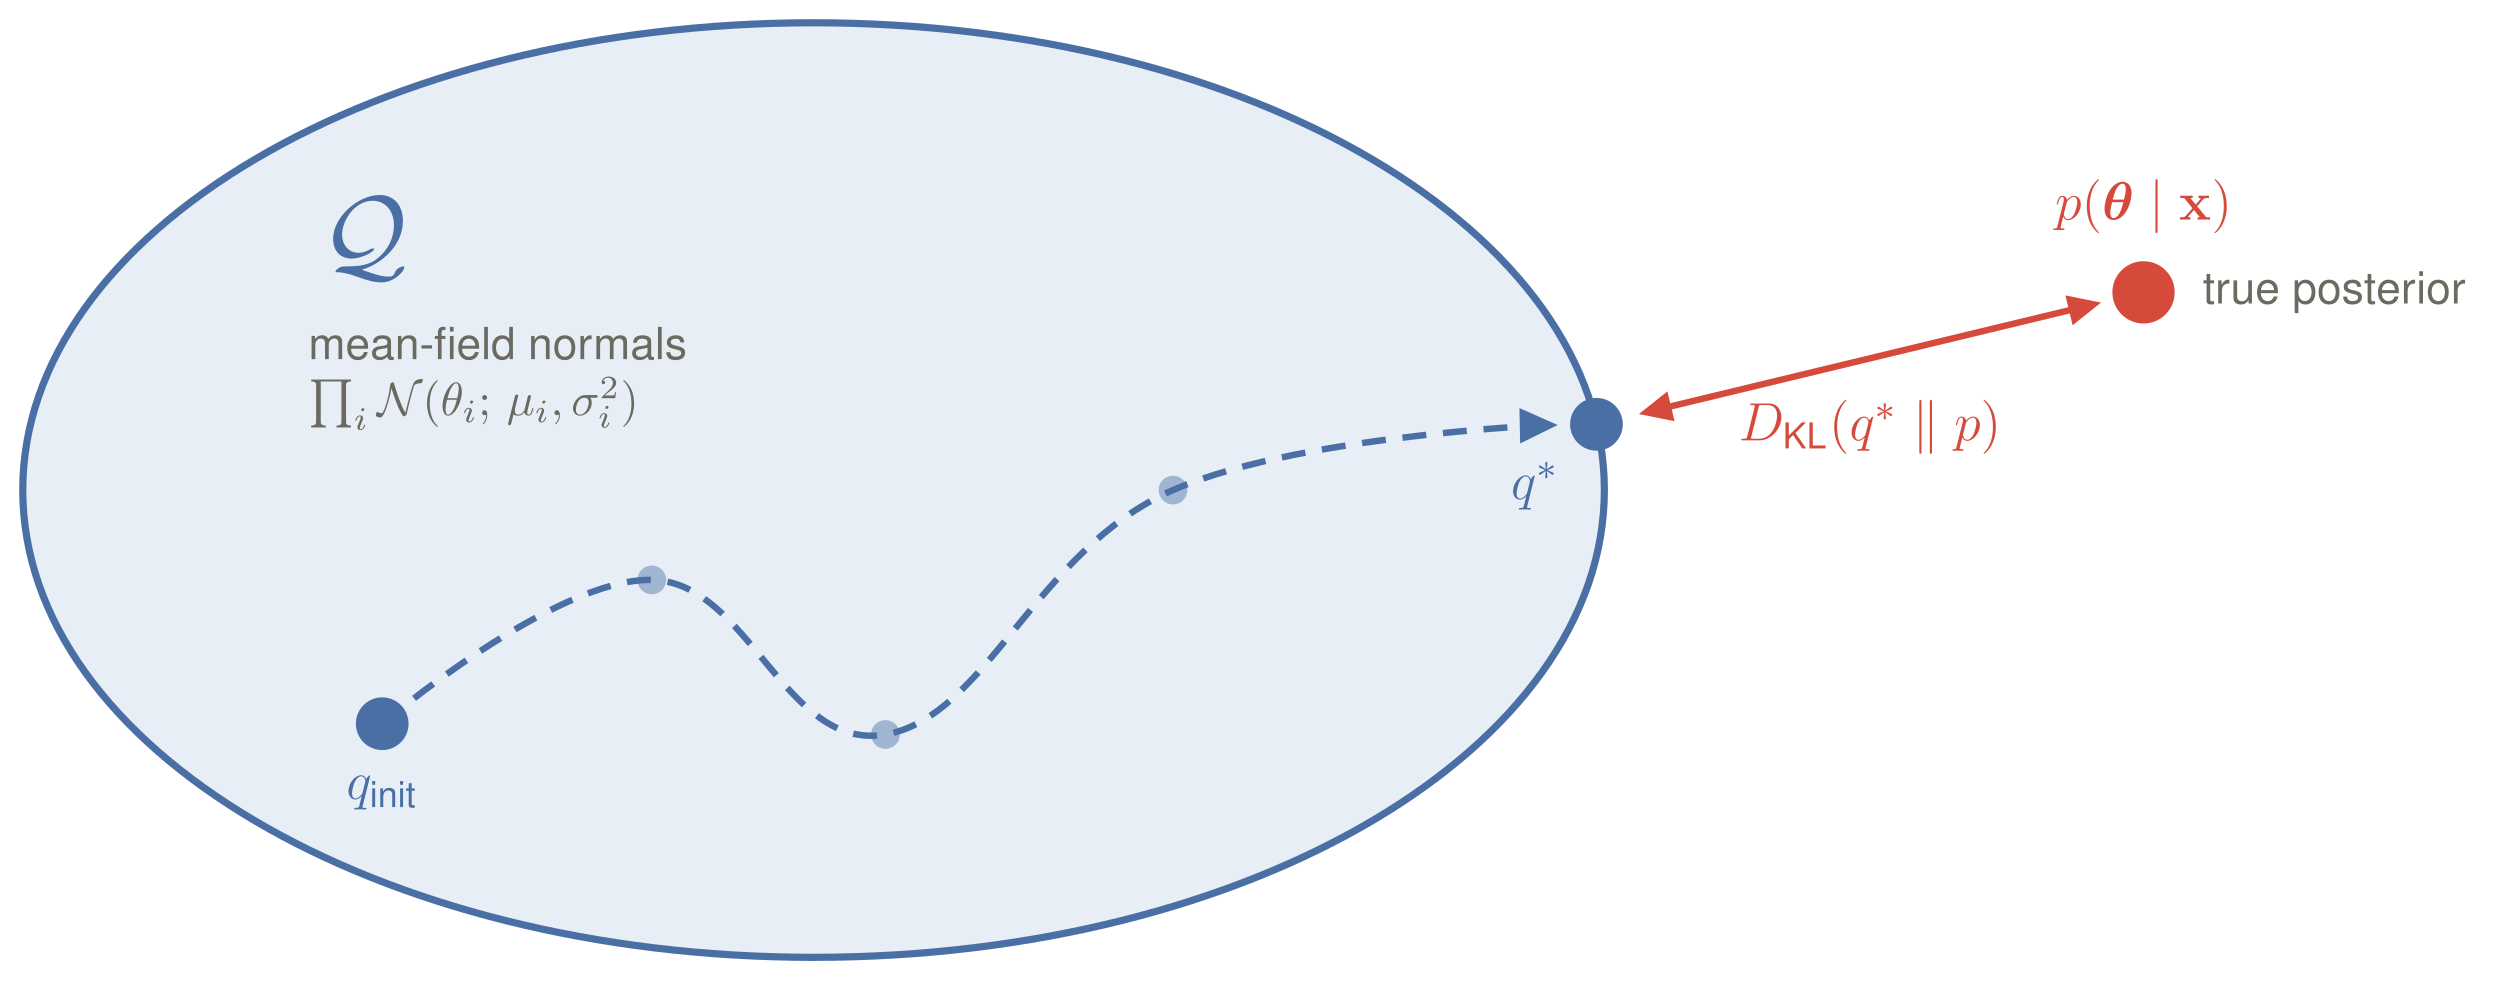
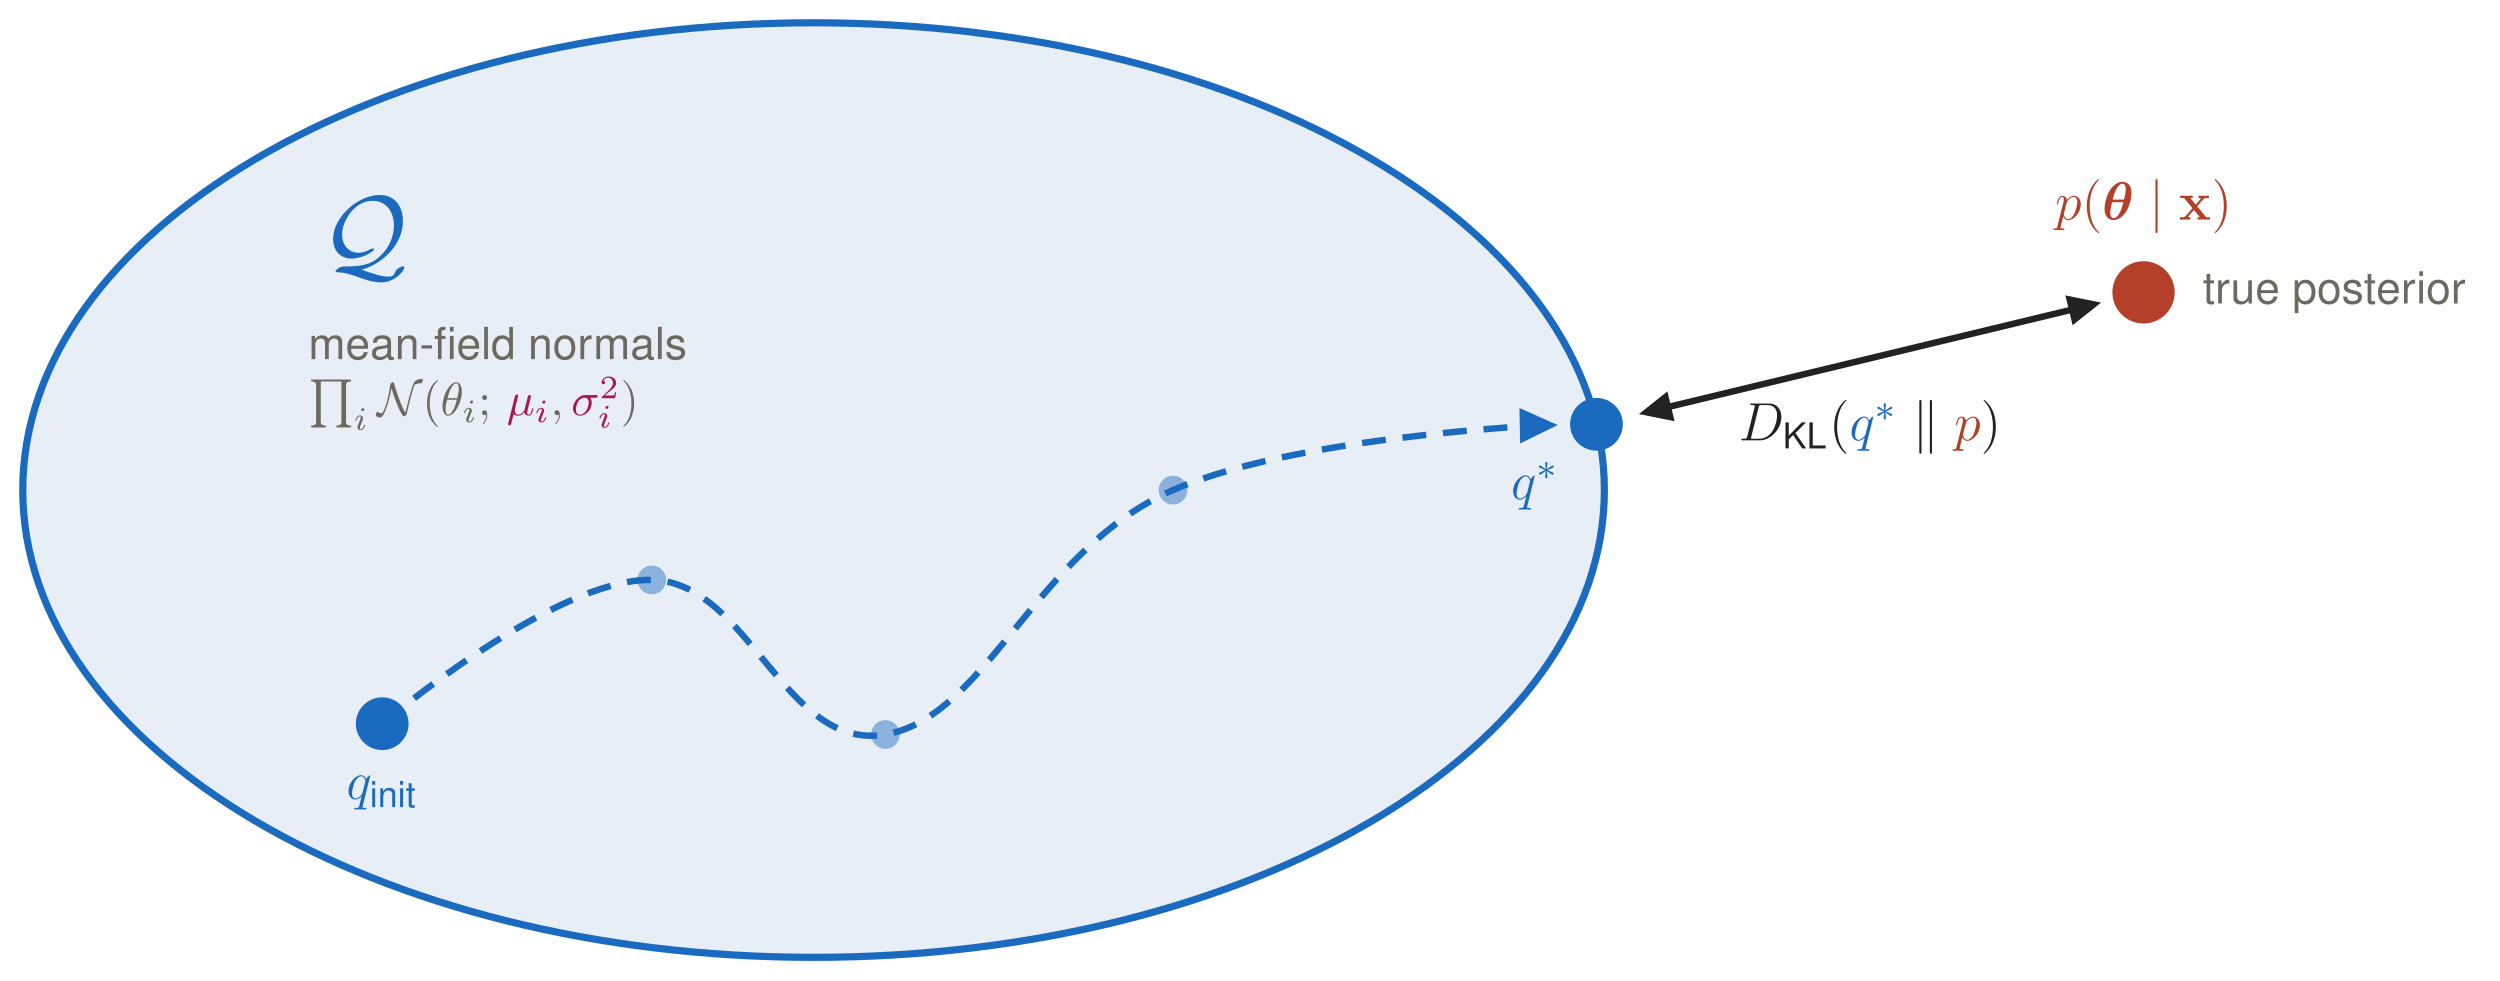
<svg xmlns="http://www.w3.org/2000/svg" xmlns:xlink="http://www.w3.org/1999/xlink" version="1.1" width="519.676pt" height="203.736pt" viewBox="-72 -72 519.676 203.736">
  <defs>
    <path id="g0-18" d="M6.131-5.492C6.131-7.465 4.965-7.868 4.281-7.868C3.396-7.868 2.275-7.285 1.435-5.761C.863-4.707 .516-3.183 .516-2.275C.516-.65 1.367 .09 2.376 .09C3.127 .09 4.113-.347 4.887-1.491C5.828-2.869 6.131-4.651 6.131-5.492ZM4.562-4.158H2.219C2.376-4.808 2.667-5.828 3.004-6.411C3.262-6.87 3.721-7.465 4.259-7.465C4.73-7.465 4.932-6.971 4.932-6.31C4.932-5.604 4.685-4.629 4.562-4.158ZM4.427-3.62C3.732-.616 2.791-.314 2.399-.314C2.242-.314 2.006-.359 1.849-.706C1.715-1.009 1.715-1.457 1.715-1.457C1.715-2.096 1.961-3.138 2.085-3.62H4.427Z" />
    <path id="g4-3" d="M3.617-1.232C3.617-1.373 3.523-1.42 3.444-1.451L2.307-1.954L3.436-2.456C3.515-2.487 3.617-2.534 3.617-2.683C3.617-2.73 3.601-2.926 3.327-2.926L2.189-2.15L2.307-3.334C2.322-3.468 2.299-3.648 2.079-3.648C1.938-3.648 1.828-3.53 1.852-3.421V-3.342L1.969-2.15L.957-2.856C.855-2.926 .808-2.926 .777-2.926C.635-2.926 .541-2.801 .541-2.683C.541-2.534 .643-2.487 .722-2.456L1.852-1.961L.722-1.459C.643-1.428 .541-1.381 .541-1.232C.541-1.185 .557-.989 .832-.989L1.969-1.765L1.852-.541V-.502C1.82-.447 1.891-.267 2.079-.267C2.291-.267 2.322-.439 2.307-.573L2.197-1.757L3.099-1.13C3.303-.989 3.319-.989 3.381-.989C3.523-.989 3.617-1.114 3.617-1.232Z" />
    <use id="g16-81" xlink:href="#g5-81" transform="scale(1.955556)" />
    <path id="g1-120" d="M6.456 0V-.482H5.671L3.777-2.768L5.077-4.259C5.2-4.405 5.301-4.494 6.232-4.494V-4.976L5.2-4.954C4.875-4.954 4.394-4.954 4.08-4.976V-4.494C4.293-4.494 4.528-4.438 4.528-4.36C4.528-4.36 4.472-4.259 4.45-4.237L3.474-3.138L2.365-4.494H2.836V-4.976C2.578-4.954 1.816-4.954 1.513-4.954C1.177-4.954 .572-4.954 .258-4.976V-4.494H1.054L2.802-2.365L1.345-.717C1.21-.56 1.132-.482 .202-.482V0L1.244-.022C1.569-.022 2.04-.022 2.354 0V-.482C2.141-.482 1.905-.538 1.905-.616C1.905-.616 1.905-.639 1.984-.729L3.105-1.995L4.349-.482H3.878V0C4.147-.022 4.898-.022 5.212-.022C5.548-.022 6.142-.022 6.456 0Z" />
    <path id="g12-40" d="M3.215 2.331C3.215 2.302 3.215 2.283 3.05 2.118C1.836 .894 1.525-.942 1.525-2.428C1.525-4.119 1.894-5.809 3.089-7.023C3.215-7.139 3.215-7.159 3.215-7.188C3.215-7.256 3.176-7.285 3.118-7.285C3.021-7.285 2.147-6.625 1.574-5.391C1.078-4.323 .962-3.244 .962-2.428C.962-1.671 1.068-.495 1.603 .602C2.186 1.797 3.021 2.428 3.118 2.428C3.176 2.428 3.215 2.399 3.215 2.331Z" />
    <path id="g12-41" d="M2.807-2.428C2.807-3.186 2.7-4.361 2.166-5.459C1.583-6.654 .748-7.285 .651-7.285C.593-7.285 .554-7.246 .554-7.188C.554-7.159 .554-7.139 .738-6.965C1.69-6.003 2.244-4.459 2.244-2.428C2.244-.767 1.884 .942 .68 2.166C.554 2.283 .554 2.302 .554 2.331C.554 2.39 .593 2.428 .651 2.428C.748 2.428 1.622 1.768 2.195 .534C2.691-.534 2.807-1.612 2.807-2.428Z" />
    <path id="g12-59" d="M1.865-3.672C1.865-3.953 1.632-4.187 1.35-4.187S.835-3.953 .835-3.672S1.068-3.157 1.35-3.157S1.865-3.39 1.865-3.672ZM1.894-.029C1.894-.311 1.875-1.03 1.35-1.03C1.01-1.03 .835-.767 .835-.515S1 0 1.35 0C1.399 0 1.428-.01 1.428-.01C1.496-.019 1.603-.039 1.68-.107C1.68 .165 1.68 .923 1.059 1.642C.991 1.719 .991 1.739 .991 1.768C.991 1.836 1.039 1.875 1.088 1.875C1.195 1.875 1.894 1.098 1.894-.029Z" />
    <path id="g3-2" d="M1.871-3.891H1.225V-4.5C1.225-4.76 1.374-4.893 1.656-4.893C1.708-4.893 1.73-4.893 1.871-4.886V-5.398C1.73-5.428 1.648-5.435 1.522-5.435C.95-5.435 .609-5.109 .609-4.552V-3.891H.089V-3.386H.609V0H1.225V-3.386H1.871V-3.891ZM3.237-3.891H2.621V0H3.237V-3.891ZM3.237-5.413H2.621V-4.633H3.237V-5.413Z" />
    <path id="g3-45" d="M2.109-2.317H.342V-1.782H2.109V-2.317Z" />
    <path id="g3-75" d="M1.277-1.893L2.161-2.777L4.069 0H4.886L2.658-3.208L4.864-5.413H3.973L1.277-2.673V-5.413H.587V0H1.277V-1.893Z" />
    <path id="g3-76" d="M1.285-5.413H.594V0H3.958V-.609H1.285V-5.413Z" />
    <path id="g3-97" d="M3.973-.364C3.906-.349 3.876-.349 3.839-.349C3.624-.349 3.505-.46 3.505-.653V-2.94C3.505-3.631 3-4.002 2.042-4.002C1.478-4.002 1.01-3.839 .75-3.549C.572-3.349 .497-3.126 .483-2.74H1.106C1.158-3.215 1.441-3.431 2.02-3.431C2.577-3.431 2.888-3.223 2.888-2.851V-2.688C2.888-2.428 2.733-2.317 2.242-2.257C1.366-2.146 1.233-2.116 .995-2.02C.542-1.834 .312-1.485 .312-.98C.312-.275 .802 .171 1.589 .171C2.079 .171 2.473 0 2.911-.401C2.955-.007 3.148 .171 3.549 .171C3.676 .171 3.772 .156 3.973 .104V-.364ZM2.888-1.225C2.888-1.017 2.829-.891 2.643-.72C2.391-.49 2.087-.371 1.723-.371C1.24-.371 .958-.601 .958-.995C.958-1.403 1.233-1.611 1.893-1.708C2.547-1.797 2.681-1.827 2.888-1.923V-1.225Z" />
    <path id="g3-100" d="M3.676-5.413H3.059V-3.401C2.799-3.794 2.384-4.002 1.864-4.002C.854-4.002 .193-3.193 .193-1.953C.193-.639 .839 .171 1.886 .171C2.421 .171 2.792-.03 3.126-.512V0H3.676V-5.413ZM1.968-3.423C2.636-3.423 3.059-2.829 3.059-1.901C3.059-1.002 2.629-.408 1.975-.408C1.292-.408 .839-1.01 .839-1.916S1.292-3.423 1.968-3.423Z" />
    <path id="g3-101" d="M3.809-1.738C3.809-2.332 3.765-2.688 3.653-2.978C3.401-3.616 2.807-4.002 2.079-4.002C.995-4.002 .297-3.171 .297-1.893S.973 .171 2.064 .171C2.955 .171 3.572-.334 3.728-1.181H3.104C2.933-.668 2.584-.401 2.087-.401C1.693-.401 1.359-.579 1.151-.906C1.002-1.129 .95-1.351 .943-1.738H3.809ZM.958-2.242C1.01-2.963 1.448-3.431 2.072-3.431C2.681-3.431 3.148-2.926 3.148-2.287C3.148-2.272 3.148-2.257 3.141-2.242H.958Z" />
    <path id="g3-105" d="M1.114-3.891H.497V0H1.114V-3.891ZM1.114-5.413H.49V-4.633H1.114V-5.413Z" />
    <path id="g3-108" d="M1.129-5.413H.505V0H1.129V-5.413Z" />
    <path id="g3-109" d="M.52-3.891V0H1.144V-2.443C1.144-3.007 1.552-3.46 2.057-3.46C2.517-3.46 2.777-3.178 2.777-2.681V0H3.401V-2.443C3.401-3.007 3.809-3.46 4.314-3.46C4.767-3.46 5.034-3.171 5.034-2.681V0H5.658V-2.918C5.658-3.616 5.257-4.002 4.529-4.002C4.01-4.002 3.698-3.846 3.334-3.408C3.104-3.824 2.792-4.002 2.287-4.002C1.767-4.002 1.426-3.809 1.092-3.341V-3.891H.52Z" />
    <path id="g3-110" d="M.52-3.891V0H1.144V-2.146C1.144-2.94 1.559-3.46 2.198-3.46C2.688-3.46 3-3.163 3-2.695V0H3.616V-2.94C3.616-3.586 3.134-4.002 2.384-4.002C1.804-4.002 1.433-3.78 1.092-3.237V-3.891H.52Z" />
    <path id="g3-111" d="M2.02-4.002C.928-4.002 .267-3.223 .267-1.916S.921 .171 2.027 .171C3.119 .171 3.787-.609 3.787-1.886C3.787-3.23 3.141-4.002 2.02-4.002ZM2.027-3.431C2.725-3.431 3.141-2.859 3.141-1.893C3.141-.98 2.71-.401 2.027-.401C1.337-.401 .913-.973 .913-1.916C.913-2.851 1.337-3.431 2.027-3.431Z" />
    <path id="g3-112" d="M.401 1.619H1.025V-.408C1.351-.007 1.715 .171 2.22 .171C3.223 .171 3.883-.639 3.883-1.879C3.883-3.185 3.245-4.002 2.213-4.002C1.686-4.002 1.262-3.765 .973-3.304V-3.891H.401V1.619ZM2.109-3.423C2.792-3.423 3.237-2.822 3.237-1.893C3.237-1.01 2.785-.408 2.109-.408C1.455-.408 1.025-1.002 1.025-1.916S1.455-3.423 2.109-3.423Z" />
    <path id="g3-114" d="M.512-3.891V0H1.136V-2.02C1.136-2.577 1.277-2.94 1.574-3.156C1.767-3.297 1.953-3.341 2.384-3.349V-3.98C2.28-3.995 2.228-4.002 2.146-4.002C1.745-4.002 1.441-3.765 1.084-3.185V-3.891H.512Z" />
    <path id="g3-115" d="M3.252-2.807C3.245-3.572 2.74-4.002 1.841-4.002C.936-4.002 .349-3.534 .349-2.814C.349-2.205 .661-1.916 1.582-1.693L2.161-1.552C2.591-1.448 2.762-1.292 2.762-1.01C2.762-.646 2.398-.401 1.856-.401C1.522-.401 1.24-.497 1.084-.661C.988-.772 .943-.884 .906-1.158H.252C.282-.26 .787 .171 1.804 .171C2.785 .171 3.408-.312 3.408-1.062C3.408-1.641 3.082-1.96 2.309-2.146L1.715-2.287C1.21-2.406 .995-2.569 .995-2.844C.995-3.2 1.314-3.431 1.819-3.431C2.317-3.431 2.584-3.215 2.599-2.807H3.252Z" />
    <path id="g3-116" d="M1.886-3.891H1.247V-4.96H.631V-3.891H.104V-3.386H.631V-.446C.631-.052 .898 .171 1.381 .171C1.53 .171 1.678 .156 1.886 .119V-.401C1.804-.379 1.708-.371 1.589-.371C1.322-.371 1.247-.446 1.247-.72V-3.386H1.886V-3.891Z" />
    <path id="g3-117" d="M3.579 0V-3.891H2.963V-1.686C2.963-.891 2.547-.371 1.901-.371C1.411-.371 1.099-.668 1.099-1.136V-3.891H.483V-.891C.483-.245 .965 .171 1.723 .171C2.294 .171 2.658-.03 3.022-.542V0H3.579Z" />
    <use id="g14-2" xlink:href="#g3-2" transform="scale(1.238104)" />
    <use id="g14-45" xlink:href="#g3-45" transform="scale(1.238104)" />
    <use id="g14-97" xlink:href="#g3-97" transform="scale(1.238104)" />
    <use id="g14-100" xlink:href="#g3-100" transform="scale(1.238104)" />
    <use id="g14-101" xlink:href="#g3-101" transform="scale(1.238104)" />
    <use id="g14-105" xlink:href="#g3-105" transform="scale(1.238104)" />
    <use id="g14-108" xlink:href="#g3-108" transform="scale(1.238104)" />
    <use id="g14-109" xlink:href="#g3-109" transform="scale(1.238104)" />
    <use id="g14-110" xlink:href="#g3-110" transform="scale(1.238104)" />
    <use id="g14-111" xlink:href="#g3-111" transform="scale(1.238104)" />
    <use id="g14-112" xlink:href="#g3-112" transform="scale(1.238104)" />
    <use id="g14-114" xlink:href="#g3-114" transform="scale(1.238104)" />
    <use id="g14-115" xlink:href="#g3-115" transform="scale(1.238104)" />
    <use id="g14-116" xlink:href="#g3-116" transform="scale(1.238104)" />
    <use id="g14-117" xlink:href="#g3-117" transform="scale(1.238104)" />
    <path id="g5-78" d="M10.961-8.496C10.961-8.686 10.905-8.686 10.737-8.686C9.157-8.686 8.821-7.89 8.619-7.397C8.294-6.624 7.621-4.068 7.386-3.105L6.781-.628C6.209-1.479 5.862-2.387 5.682-2.824C5.313-3.766 4.954-4.696 4.651-5.66L4.147-7.252C4.091-7.442 3.99-7.767 3.99-7.801C3.968-7.868 3.945-7.902 3.833-7.902C3.643-7.902 3.374-7.722 3.318-7.677C3.161-7.521 3.149-7.509 3.116-7.196C2.959-5.817 2.69-4.427 2.186-2.746C1.491-.471 1.233-.471 1.009-.471C.773-.471 .381-.594 .191-.773C.134-.829 .123-.841 .078-.841C-.078-.841-.325-.314-.325-.011C-.325 .37 .415 .56 .672 .56C1.289 .56 1.782-.616 1.917-.941C2.376-2.04 2.97-4.147 3.105-4.808L3.43-6.456C3.676-5.738 3.542-6.075 3.934-4.92C4.707-2.656 5.402-.863 6.265 .269C6.635 .269 7.005 .045 7.083-.269C7.442-1.894 7.834-3.508 8.283-5.111L8.641-6.377C8.697-6.579 8.866-7.162 8.966-7.252C9.381-7.633 10.233-7.655 10.479-7.655C10.816-7.666 10.961-8.35 10.961-8.496Z" />
    <path id="g5-81" d="M8.832-.224C8.832-.269 8.809-.314 8.72-.314C8.518-.314 7.98-.056 7.879 .235C7.711 .706 7.532 .773 7.162 .773C6.422 .773 5.884 .583 4.304 .045C6.467-.583 8.686-2.578 8.686-5.144C8.686-6.68 7.846-7.902 6.209-7.902C3.934-7.902 1.267-5.57 1.267-3.228C1.267-2.051 1.961-1.143 3.228-1.143C4.337-1.143 5.626-1.883 5.626-2.152C5.626-2.219 5.548-2.219 5.503-2.219C5.357-2.219 5.189-2.13 4.999-2.029C4.562-1.782 4.113-1.76 3.968-1.76C2.88-1.76 2.219-2.634 2.219-3.699C2.219-5.088 3.486-7.285 5.469-7.285C6.904-7.285 7.733-6.12 7.733-4.674C7.733-3.418 7.151-2.197 6.232-1.379C5.537-.74 4.752-.314 2.836-.314H2.477C1.905-.314 1.524 .112 1.524 .224C1.524 .303 1.58 .303 1.636 .303C2.23 .325 2.712 .381 3.945 .829C4.875 1.166 5.604 1.39 6.422 1.39C7.722 1.39 8.832 .235 8.832-.224Z" />
    <path id="g5-106" d="M1.782 2.432V-8.036C1.782-8.193 1.782-8.406 1.558-8.406S1.334-8.193 1.334-8.036V2.432C1.334 2.589 1.334 2.802 1.558 2.802S1.782 2.589 1.782 2.432Z" />
    <path id="g5-107" d="M1.928 2.443V-8.047C1.928-8.204 1.928-8.406 1.704-8.406S1.479-8.171 1.479-8.002V2.399C1.479 2.567 1.479 2.802 1.704 2.802S1.928 2.6 1.928 2.443ZM4.113 2.399V-8.002C4.113-8.171 4.113-8.406 3.889-8.406S3.665-8.204 3.665-8.047V2.443C3.665 2.6 3.665 2.802 3.889 2.802S4.113 2.567 4.113 2.399Z" />
    <path id="g15-81" d="M8.837 9.963V9.564C7.811 9.564 7.811 9.076 7.811 8.777V1.186C7.811 .887 7.811 .399 8.837 .399V0H.558V.399C1.584 .399 1.584 .887 1.584 1.186V8.777C1.584 9.076 1.584 9.564 .558 9.564V9.963H3.577V9.564C2.55 9.564 2.55 9.076 2.55 8.777V.399H6.844V8.777C6.844 9.076 6.844 9.564 5.818 9.564V9.963H8.837Z" />
    <path id="g9-105" d="M2.203-4.25C2.203-4.358 2.121-4.508 1.931-4.508C1.747-4.508 1.55-4.331 1.55-4.134C1.55-4.018 1.639-3.876 1.822-3.876C2.019-3.876 2.203-4.066 2.203-4.25ZM2.38-.972C2.38-1.061 2.291-1.061 2.271-1.061C2.176-1.061 2.169-1.02 2.142-.945C1.985-.401 1.686-.122 1.421-.122C1.285-.122 1.251-.211 1.251-.36C1.251-.517 1.299-.646 1.36-.796L1.577-1.339L1.911-2.203C1.931-2.271 1.951-2.353 1.951-2.421C1.951-2.74 1.679-2.999 1.305-2.999C.632-2.999 .32-2.074 .32-1.958C.32-1.87 .415-1.87 .435-1.87C.53-1.87 .537-1.904 .558-1.979C.734-2.563 1.034-2.808 1.285-2.808C1.394-2.808 1.455-2.754 1.455-2.57C1.455-2.414 1.414-2.312 1.244-1.89L.816-.796C.789-.707 .755-.626 .755-.51C.755-.19 1.027 .068 1.401 .068C2.081 .068 2.38-.87 2.38-.972Z" />
    <path id="g6-68" d="M8.843-4.842C8.843-6.456 7.879-7.655 6.276-7.655H2.679C2.466-7.655 2.365-7.655 2.365-7.442C2.365-7.33 2.466-7.33 2.634-7.33C3.318-7.33 3.318-7.24 3.318-7.117C3.318-7.117 3.318-7.027 3.273-6.859L1.76-.829C1.659-.437 1.636-.325 .852-.325C.639-.325 .527-.325 .527-.123C.527 0 .594 0 .818 0H4.371C6.635 0 8.843-2.342 8.843-4.842ZM7.958-5.212C7.958-4.651 7.733-2.701 6.646-1.468C6.333-1.098 5.481-.325 4.192-.325H2.914C2.757-.325 2.735-.325 2.667-.336C2.544-.347 2.533-.37 2.533-.46C2.533-.538 2.555-.605 2.578-.706L4.125-6.893C4.225-7.308 4.27-7.33 4.707-7.33H5.94C6.994-7.33 7.958-6.758 7.958-5.212Z" />
    <path id="g6-112" d="M5.357-3.183C5.357-4.214 4.775-4.943 3.934-4.943C3.217-4.943 2.611-4.248 2.488-4.091C2.399-4.651 1.961-4.943 1.513-4.943C1.188-4.943 .93-4.786 .717-4.36C.516-3.956 .359-3.273 .359-3.228S.403-3.127 .482-3.127C.572-3.127 .583-3.138 .65-3.396C.818-4.057 1.031-4.719 1.479-4.719C1.737-4.719 1.827-4.539 1.827-4.203C1.827-3.934 1.793-3.822 1.748-3.62L.482 1.423C.403 1.76 .359 1.849-.101 1.849C-.235 1.849-.347 1.849-.347 2.062C-.347 2.062-.336 2.174-.213 2.174C-.067 2.174 .09 2.152 .235 2.152H.717L1.76 2.174C1.827 2.174 1.961 2.174 1.961 1.973C1.961 1.849 1.883 1.849 1.692 1.849C1.177 1.849 1.143 1.771 1.143 1.681C1.143 1.547 1.648-.381 1.715-.639C1.838-.325 2.141 .112 2.724 .112C3.99 .112 5.357-1.535 5.357-3.183ZM4.035-1.255C3.755-.65 3.239-.112 2.724-.112C1.961-.112 1.838-1.076 1.838-1.121C1.838-1.154 1.861-1.244 1.872-1.3L2.421-3.497C2.499-3.811 2.813-4.136 2.993-4.293C3.116-4.405 3.486-4.719 3.912-4.719C4.405-4.719 4.629-4.225 4.629-3.643C4.629-3.105 4.315-1.838 4.035-1.255Z" />
    <path id="g6-113" d="M4.158 1.961C4.158 1.849 4.068 1.849 3.9 1.849C3.374 1.849 3.34 1.771 3.34 1.681C3.34 1.625 3.351 1.614 3.385 1.468L4.943-4.831C4.943-4.887 4.898-4.932 4.842-4.932C4.752-4.932 4.315-4.528 4.102-4.136C3.9-4.64 3.553-4.943 3.071-4.943C1.804-4.943 .437-3.306 .437-1.648C.437-.538 1.087 .112 1.849 .112C2.443 .112 2.936-.336 3.172-.594L3.183-.583L2.757 1.098L2.656 1.502C2.555 1.838 2.387 1.838 1.861 1.849C1.737 1.849 1.625 1.849 1.625 2.062C1.625 2.141 1.692 2.174 1.771 2.174C1.928 2.174 2.13 2.152 2.286 2.152H3.43C3.598 2.152 3.788 2.174 3.956 2.174C4.024 2.174 4.158 2.174 4.158 1.961ZM3.362-1.334C3.306-1.143 3.306-1.121 3.149-.908C2.903-.594 2.41-.112 1.883-.112C1.423-.112 1.166-.527 1.166-1.188C1.166-1.804 1.513-3.06 1.726-3.531C2.107-4.315 2.634-4.719 3.071-4.719C3.811-4.719 3.956-3.8 3.956-3.71C3.956-3.71 3.923-3.553 3.912-3.531L3.362-1.334Z" />
    <use id="g8-78" xlink:href="#g5-78" transform="scale(.866667)" />
    <path id="g10-18" d="M4.42-4.857C4.42-5.498 4.245-6.848 3.254-6.848C1.904-6.848 .408-4.109 .408-1.884C.408-.971 .69 .107 1.574 .107C2.943 .107 4.42-2.681 4.42-4.857ZM3.468-3.526H1.438C1.603-4.148 1.797-4.925 2.186-5.614C2.448-6.09 2.807-6.634 3.244-6.634C3.72-6.634 3.779-6.013 3.779-5.459C3.779-4.983 3.701-4.488 3.468-3.526ZM3.38-3.215C3.273-2.768 3.069-1.943 2.7-1.243C2.36-.583 1.991-.107 1.574-.107C1.253-.107 1.049-.389 1.049-1.292C1.049-1.7 1.107-2.263 1.36-3.215H3.38Z" />
    <path id="g10-22" d="M5.556-1.389C5.556-1.486 5.469-1.486 5.44-1.486C5.342-1.486 5.333-1.447 5.304-1.311C5.138-.68 4.964-.107 4.565-.107C4.303-.107 4.274-.359 4.274-.554C4.274-.767 4.391-1.224 4.468-1.564L4.74-2.613C4.769-2.759 4.867-3.128 4.905-3.273C4.954-3.497 5.051-3.866 5.051-3.924C5.051-4.099 4.915-4.187 4.769-4.187C4.721-4.187 4.468-4.177 4.391-3.847L3.934-2.03L3.681-1.039C3.672-.991 3.205-.107 2.419-.107C1.933-.107 1.7-.427 1.7-.952C1.7-1.234 1.768-1.506 1.836-1.778L2.244-3.409C2.292-3.613 2.39-3.983 2.39-4.031C2.39-4.196 2.273-4.293 2.108-4.293C2.079-4.293 1.807-4.284 1.719-3.944L.321 1.68C.291 1.797 .291 1.836 .291 1.836C.291 1.982 .398 2.098 .563 2.098C.767 2.098 .884 1.923 .903 1.894C.942 1.807 1.068 1.302 1.438-.194C1.748 .068 2.186 .107 2.38 .107C3.06 .107 3.439-.33 3.672-.602C3.759-.165 4.119 .107 4.546 .107C4.886 .107 5.109-.117 5.265-.427C5.43-.777 5.556-1.389 5.556-1.389Z" />
    <path id="g10-27" d="M5.508-3.953C5.508-4.187 5.304-4.187 5.129-4.187H2.914C1.447-4.187 .369-2.584 .369-1.428C.369-.573 .942 .107 1.826 .107C2.972 .107 4.264-1.068 4.264-2.564C4.264-2.73 4.264-3.196 3.963-3.623H5.032C5.158-3.623 5.508-3.623 5.508-3.953ZM3.643-2.681C3.643-2.224 3.448-1.428 3.118-.933C2.739-.359 2.215-.107 1.836-.107C1.36-.107 .971-.457 .971-1.156C.971-1.447 1.088-2.244 1.428-2.817C1.836-3.487 2.419-3.623 2.749-3.623C3.565-3.623 3.643-2.982 3.643-2.681Z" />
    <path id="g10-59" d="M1.972-.01C1.972-.651 1.729-1.03 1.35-1.03C1.03-1.03 .835-.787 .835-.515C.835-.253 1.03 0 1.35 0C1.467 0 1.593-.039 1.69-.126C1.719-.146 1.739-.155 1.739-.155S1.758-.146 1.758-.01C1.758 .709 1.418 1.292 1.098 1.612C.991 1.719 .991 1.739 .991 1.768C.991 1.836 1.039 1.875 1.088 1.875C1.195 1.875 1.972 1.127 1.972-.01Z" />
    <path id="g11-50" d="M3.434-1.238H3.203C3.182-1.088 3.114-.687 3.026-.619C2.971-.578 2.448-.578 2.353-.578H1.102C1.815-1.21 2.053-1.401 2.461-1.72C2.965-2.121 3.434-2.543 3.434-3.189C3.434-4.012 2.713-4.515 1.843-4.515C1-4.515 .428-3.923 .428-3.298C.428-2.951 .721-2.917 .789-2.917C.952-2.917 1.149-3.033 1.149-3.277C1.149-3.4 1.102-3.638 .748-3.638C.959-4.12 1.421-4.27 1.741-4.27C2.421-4.27 2.774-3.74 2.774-3.189C2.774-2.597 2.353-2.128 2.135-1.883L.496-.265C.428-.204 .428-.19 .428 0H3.23L3.434-1.238Z" />
    <path id="g7-40" d="M3.643 2.724C3.643 2.69 3.643 2.667 3.452 2.477C2.331 1.345 1.704-.504 1.704-2.791C1.704-4.965 2.23-6.837 3.531-8.159C3.643-8.26 3.643-8.283 3.643-8.316C3.643-8.384 3.587-8.406 3.542-8.406C3.396-8.406 2.477-7.599 1.928-6.501C1.356-5.369 1.098-4.169 1.098-2.791C1.098-1.793 1.255-.46 1.838 .74C2.499 2.085 3.418 2.813 3.542 2.813C3.587 2.813 3.643 2.791 3.643 2.724Z" />
    <path id="g7-41" d="M3.161-2.791C3.161-3.643 3.049-5.032 2.421-6.333C1.76-7.677 .841-8.406 .717-8.406C.672-8.406 .616-8.384 .616-8.316C.616-8.283 .616-8.26 .807-8.07C1.928-6.938 2.555-5.088 2.555-2.802C2.555-.628 2.029 1.244 .729 2.567C.616 2.667 .616 2.69 .616 2.724C.616 2.791 .672 2.813 .717 2.813C.863 2.813 1.782 2.006 2.331 .908C2.903-.235 3.161-1.446 3.161-2.791Z" />
  </defs>
  <g id="page1">
    <g stroke-miterlimit="10" transform="translate(-194.2914,-119.5716)scale(0.996264,-0.996264)">
      <g fill="#000" stroke="#000">
        <g stroke-width="0.4">
          <g stroke-linejoin="round">
-             <g fill="#4a6fa5" stroke="#4a6fa5">
+             <g fill="#1a6abf" stroke="#1a6abf">
              <g fill="#e8eef6">
                <g stroke-width="1.5">
                  <path d="M457.5-150C457.5-203.848 383.628-247.5 292.5-247.5S127.5-203.848 127.5-150S201.372-52.5 292.5-52.5S457.5-96.152 457.5-150ZM292.5-150" />
                </g>
              </g>
            </g>
            <g transform="translate(189.7666,-103.9472)">
              <g stroke="none" transform="scale(-1.00375,1.00375)translate(-194.2914,-119.5716)scale(-1,-1)">
-                 <g fill="#4a6fa5">
-                   <g stroke="none">
-                     <g fill="#4a6fa5">
+                 <g fill="#1a6abf">
+                   <g stroke="none">
+                     <g fill="#1a6abf">
                      <use x="-194.291" y="-119.572" xlink:href="#g16-81" />
                    </g>
                  </g>
                </g>
              </g>
            </g>
            <g transform="translate(187.1163,-134.3788)">
              <g stroke="none" transform="scale(-1.00375,1.00375)translate(-194.2914,-119.5716)scale(-1,-1)">
                <g fill="#6a6a60">
                  <g stroke="none">
                    <g fill="#6a6a60">
                      <use x="-194.291" y="-131.228" xlink:href="#g14-109" />
                      <use x="-186.605" y="-131.228" xlink:href="#g14-101" />
                      <use x="-181.474" y="-131.228" xlink:href="#g14-97" />
                      <use x="-176.343" y="-131.228" xlink:href="#g14-110" />
                      <use x="-171.213" y="-131.228" xlink:href="#g14-45" />
                      <use x="-168.14" y="-131.228" xlink:href="#g14-2" />
                      <use x="-163.526" y="-131.228" xlink:href="#g14-101" />
                      <use x="-158.395" y="-131.228" xlink:href="#g14-108" />
                      <use x="-156.347" y="-131.228" xlink:href="#g14-100" />
                      <use x="-148.651" y="-131.228" xlink:href="#g14-110" />
                      <use x="-143.52" y="-131.228" xlink:href="#g14-111" />
                      <use x="-138.39" y="-131.228" xlink:href="#g14-114" />
                      <use x="-135.086" y="-131.228" xlink:href="#g14-109" />
                      <use x="-127.399" y="-131.228" xlink:href="#g14-97" />
                      <use x="-122.269" y="-131.228" xlink:href="#g14-108" />
                      <use x="-120.22" y="-131.228" xlink:href="#g14-115" />
                      <use x="-194.291" y="-126.981" xlink:href="#g15-81" />
                      <use x="-184.882" y="-116.533" xlink:href="#g9-105" />
                      <use x="-180.017" y="-119.572" xlink:href="#g8-78" />
                      <use x="-170.616" y="-119.572" xlink:href="#g12-40" />
                      <use x="-166.838" y="-119.572" xlink:href="#g10-18" />
                      <use x="-162.278" y="-118.115" xlink:href="#g9-105" />
                      <use x="-159.032" y="-119.572" xlink:href="#g12-59" />
-                       <use x="-153.096" y="-119.572" xlink:href="#g10-22" />
-                       <use x="-147.243" y="-118.115" xlink:href="#g9-105" />
+                     </g>
+                     <g fill="black">
+                       <g fill="#ad1457">
+                         <use x="-153.096" y="-119.572" xlink:href="#g10-22" />
+                         <use x="-147.243" y="-118.115" xlink:href="#g9-105" />
+                       </g>
+                     </g>
+                     <g fill="#6a6a60">
                      <use x="-143.996" y="-119.572" xlink:href="#g10-59" />
-                       <use x="-139.679" y="-119.572" xlink:href="#g10-27" />
-                       <use x="-133.78" y="-123.097" xlink:href="#g11-50" />
-                       <use x="-134.129" y="-117.003" xlink:href="#g9-105" />
+                     </g>
+                     <g fill="black">
+                       <g fill="#ad1457">
+                         <use x="-139.679" y="-119.572" xlink:href="#g10-27" />
+                         <use x="-133.78" y="-123.097" xlink:href="#g11-50" />
+                         <use x="-134.129" y="-117.003" xlink:href="#g9-105" />
+                       </g>
+                     </g>
+                     <g fill="#6a6a60">
                      <use x="-129.41" y="-119.572" xlink:href="#g12-41" />
                    </g>
                  </g>
                </g>
              </g>
            </g>
-             <g fill="#4a6fa5" stroke="#4a6fa5">
+             <g fill="#1a6abf" stroke="#1a6abf">
              <g stroke-width="1.35">
                <g stroke-dasharray="5.0,3.5" stroke-dashoffset="0.0">
                  <path d="M202.5-198.75C202.5-198.75 238.354-168.313 258.75-168.75S286.376-204.642 307.5-201S338.684-162.572 367.5-150S455.85-136.275 440.191-136.578" fill="none" />
                  <g transform="matrix(0.99979,0.01935,-0.01935,0.99979,439.8534,-136.5846)">
                    <g stroke-dasharray="none" stroke-dashoffset="0.0">
                      <g stroke-linejoin="miter">
                        <path d="M6.316 0L.675 2.636V0V-2.636Z" />
                      </g>
                    </g>
                  </g>
                </g>
              </g>
            </g>
-             <g fill="#4a6fa5">
+             <g fill="#1a6abf">
              <g stroke-opacity=".45">
                <g fill-opacity=".45">
-                   <g fill="#4a6fa5">
+                   <g fill="#1a6abf">
                    <g stroke-opacity=".45">
                      <g fill-opacity=".45">
                        <path d="M261.75-168.75C261.75-167.093 260.407-165.75 258.75-165.75S255.75-167.093 255.75-168.75S257.093-171.75 258.75-171.75S261.75-170.407 261.75-168.75ZM258.75-168.75" stroke="none" />
                      </g>
                    </g>
                  </g>
                  <g transform="translate(258.75,-168.75)">
                    <g stroke="none" transform="scale(-1.00375,1.00375)translate(-194.2914,-119.5716)scale(-1,-1)">
                      <g fill="#222">
                        <g stroke="none" />
                      </g>
                    </g>
                  </g>
                </g>
              </g>
            </g>
-             <g fill="#4a6fa5">
+             <g fill="#1a6abf">
              <g stroke-opacity=".45">
                <g fill-opacity=".45">
-                   <g fill="#4a6fa5">
+                   <g fill="#1a6abf">
                    <g stroke-opacity=".45">
                      <g fill-opacity=".45">
                        <path d="M310.5-201C310.5-199.343 309.157-198 307.5-198S304.5-199.343 304.5-201S305.843-204 307.5-204S310.5-202.657 310.5-201ZM307.5-201" stroke="none" />
                      </g>
                    </g>
                  </g>
                  <g transform="translate(307.5,-201.0)">
                    <g stroke="none" transform="scale(-1.00375,1.00375)translate(-194.2914,-119.5716)scale(-1,-1)">
                      <g fill="#222">
                        <g stroke="none" />
                      </g>
                    </g>
                  </g>
                </g>
              </g>
            </g>
-             <g fill="#4a6fa5">
+             <g fill="#1a6abf">
              <g stroke-opacity=".45">
                <g fill-opacity=".45">
-                   <g fill="#4a6fa5">
+                   <g fill="#1a6abf">
                    <g stroke-opacity=".45">
                      <g fill-opacity=".45">
                        <path d="M370.5-150C370.5-148.343 369.157-147 367.5-147S364.5-148.343 364.5-150S365.843-153 367.5-153S370.5-151.657 370.5-150ZM367.5-150" stroke="none" />
                      </g>
                    </g>
                  </g>
                  <g transform="translate(367.5,-150.0)">
                    <g stroke="none" transform="scale(-1.00375,1.00375)translate(-194.2914,-119.5716)scale(-1,-1)">
                      <g fill="#222">
                        <g stroke="none" />
                      </g>
                    </g>
                  </g>
                </g>
              </g>
            </g>
-             <g fill="#4a6fa5">
-               <g fill="#4a6fa5">
+             <g fill="#1a6abf">
+               <g fill="#1a6abf">
                <path d="M208-198.75C208-195.712 205.538-193.25 202.5-193.25S197-195.712 197-198.75S199.462-204.25 202.5-204.25S208-201.788 208-198.75ZM202.5-198.75" stroke="none" />
              </g>
              <g transform="translate(202.5,-198.75)">
                <g stroke="none" transform="scale(-1.00375,1.00375)translate(-194.2914,-119.5716)scale(-1,-1)">
                  <g fill="#222">
                    <g stroke="none" />
                  </g>
                </g>
              </g>
            </g>
-             <g fill="#4a6fa5">
-               <g fill="#4a6fa5">
+             <g fill="#1a6abf">
+               <g fill="#1a6abf">
                <path d="M461.35-136.275C461.35-133.237 458.888-130.775 455.85-130.775C452.812-130.775 450.35-133.237 450.35-136.275C450.35-139.313 452.812-141.775 455.85-141.775C458.888-141.775 461.35-139.313 461.35-136.275ZM455.85-136.275" stroke="none" />
              </g>
              <g transform="translate(455.85,-136.275)">
                <g stroke="none" transform="scale(-1.00375,1.00375)translate(-194.2914,-119.5716)scale(-1,-1)">
                  <g fill="#222">
                    <g stroke="none" />
                  </g>
                </g>
              </g>
            </g>
            <g transform="translate(195.0276,-214.46)">
              <g stroke="none" transform="scale(-1.00375,1.00375)translate(-194.2914,-119.5716)scale(-1,-1)">
-                 <g fill="#4a6fa5">
-                   <g stroke="none">
-                     <g fill="#4a6fa5">
+                 <g fill="#1a6abf">
+                   <g stroke="none">
+                     <g fill="#1a6abf">
                      <use x="-194.291" y="-119.572" xlink:href="#g6-113" />
                      <use x="-189.426" y="-117.89" xlink:href="#g3-105" />
                      <use x="-187.771" y="-117.89" xlink:href="#g3-110" />
                      <use x="-183.627" y="-117.89" xlink:href="#g3-105" />
                      <use x="-181.972" y="-117.89" xlink:href="#g3-116" />
                    </g>
                  </g>
                </g>
              </g>
            </g>
            <g transform="translate(438.0124,-151.8879)">
              <g stroke="none" transform="scale(-1.00375,1.00375)translate(-194.2914,-119.5716)scale(-1,-1)">
-                 <g fill="#4a6fa5">
-                   <g stroke="none">
-                     <g fill="#4a6fa5">
+                 <g fill="#1a6abf">
+                   <g stroke="none">
+                     <g fill="#1a6abf">
                      <use x="-194.291" y="-119.572" xlink:href="#g6-113" />
                      <use x="-189.023" y="-123.639" xlink:href="#g4-3" />
                    </g>
                  </g>
                </g>
              </g>
            </g>
-             <g fill="#d64a3c">
-               <g fill="#d64a3c">
+             <g fill="#b5402a">
+               <g fill="#b5402a">
                <path d="M576.5-108.75C576.5-105.16 573.59-102.25 570-102.25S563.5-105.16 563.5-108.75S566.41-115.25 570-115.25S576.5-112.34 576.5-108.75ZM570-108.75" stroke="none" />
              </g>
              <g transform="translate(570.0,-108.75)">
                <g stroke="none" transform="scale(-1.00375,1.00375)translate(-194.2914,-119.5716)scale(-1,-1)">
                  <g fill="#222">
                    <g stroke="none" />
                  </g>
                </g>
              </g>
            </g>
            <g transform="translate(551.5284,-93.5712)">
              <g stroke="none" transform="scale(-1.00375,1.00375)translate(-194.2914,-119.5716)scale(-1,-1)">
-                 <g fill="#d64a3c">
-                   <g stroke="none">
-                     <g fill="#d64a3c">
+                 <g fill="#b5402a">
+                   <g stroke="none">
+                     <g fill="#b5402a">
                      <use x="-194.291" y="-119.572" xlink:href="#g6-112" />
                      <use x="-188.783" y="-119.572" xlink:href="#g7-40" />
                      <use x="-184.516" y="-119.572" xlink:href="#g0-18" />
                      <use x="-174.748" y="-119.572" xlink:href="#g5-106" />
                      <use x="-168.521" y="-119.572" xlink:href="#g1-120" />
                      <use x="-161.754" y="-119.572" xlink:href="#g7-41" />
                    </g>
                  </g>
                </g>
              </g>
            </g>
            <g transform="translate(582.3663,-111.0749)">
              <g stroke="none" transform="scale(-1.00375,1.00375)translate(-194.2914,-119.5716)scale(-1,-1)">
                <g fill="#6a6a60">
                  <g stroke="none">
                    <g fill="#6a6a60">
                      <use x="-194.291" y="-119.572" xlink:href="#g14-116" />
                      <use x="-191.726" y="-119.572" xlink:href="#g14-114" />
                      <use x="-188.515" y="-119.572" xlink:href="#g14-117" />
                      <use x="-183.384" y="-119.572" xlink:href="#g14-101" />
                      <use x="-175.688" y="-119.572" xlink:href="#g14-112" />
                      <use x="-170.558" y="-119.572" xlink:href="#g14-111" />
                      <use x="-165.427" y="-119.572" xlink:href="#g14-115" />
                      <use x="-160.813" y="-119.572" xlink:href="#g14-116" />
                      <use x="-158.248" y="-119.572" xlink:href="#g14-101" />
                      <use x="-153.117" y="-119.572" xlink:href="#g14-114" />
                      <use x="-149.906" y="-119.572" xlink:href="#g14-105" />
                      <use x="-147.858" y="-119.572" xlink:href="#g14-111" />
                      <use x="-142.727" y="-119.572" xlink:href="#g14-114" />
                    </g>
                  </g>
                </g>
              </g>
            </g>
-             <g fill="#d64a3c" stroke="#d64a3c">
+             <g fill="#222" stroke="#222">
              <g stroke-width="1.35">
                <path d="M471.075-132.604L554.775-112.421" fill="none" />
                <g transform="matrix(-0.97209,-0.23438,0.23438,-0.97209,471.4035,-132.525)">
                  <g stroke-dasharray="none" stroke-dashoffset="0.0">
                    <g stroke-linejoin="miter">
                      <path d="M5.286 0L.675 2.145V0V-2.145Z" />
                    </g>
                  </g>
                </g>
                <g transform="matrix(0.97209,0.23438,-0.23438,0.97209,554.4465,-112.5)">
                  <g stroke-dasharray="none" stroke-dashoffset="0.0">
                    <g stroke-linejoin="miter">
                      <path d="M5.286 0L.675 2.145V0V-2.145Z" />
                    </g>
                  </g>
                </g>
                <g transform="translate(485.5561,-139.625)">
                  <g stroke="none" transform="scale(-1.00375,1.00375)translate(-194.2914,-119.5716)scale(-1,-1)">
-                     <g fill="#d64a3c">
+                     <g fill="#222">
                      <g stroke="none">
-                         <g fill="#d64a3c">
+                         <g fill="#222">
                          <use x="-194.291" y="-119.572" xlink:href="#g6-68" />
                          <use x="-185.18" y="-117.89" xlink:href="#g3-75" />
                          <use x="-180.208" y="-117.89" xlink:href="#g3-76" />
                          <use x="-175.566" y="-119.572" xlink:href="#g7-40" />
-                           <use x="-171.299" y="-119.572" xlink:href="#g6-113" />
-                           <use x="-166.031" y="-123.639" xlink:href="#g4-3" />
+                         </g>
+                         <g fill="black">
+                           <g fill="#1a6abf">
+                             <use x="-171.299" y="-119.572" xlink:href="#g6-113" />
+                             <use x="-166.031" y="-123.639" xlink:href="#g4-3" />
+                           </g>
+                         </g>
+                         <g fill="#222">
                          <use x="-158.251" y="-119.572" xlink:href="#g5-107" />
-                           <use x="-149.534" y="-119.572" xlink:href="#g6-112" />
+                         </g>
+                         <g fill="black">
+                           <g fill="#b5402a">
+                             <use x="-149.534" y="-119.572" xlink:href="#g6-112" />
+                           </g>
+                         </g>
+                         <g fill="#222">
                          <use x="-144.026" y="-119.572" xlink:href="#g7-41" />
                        </g>
                      </g>
                    </g>
                  </g>
                </g>
              </g>
            </g>
          </g>
        </g>
      </g>
    </g>
  </g>
</svg>
